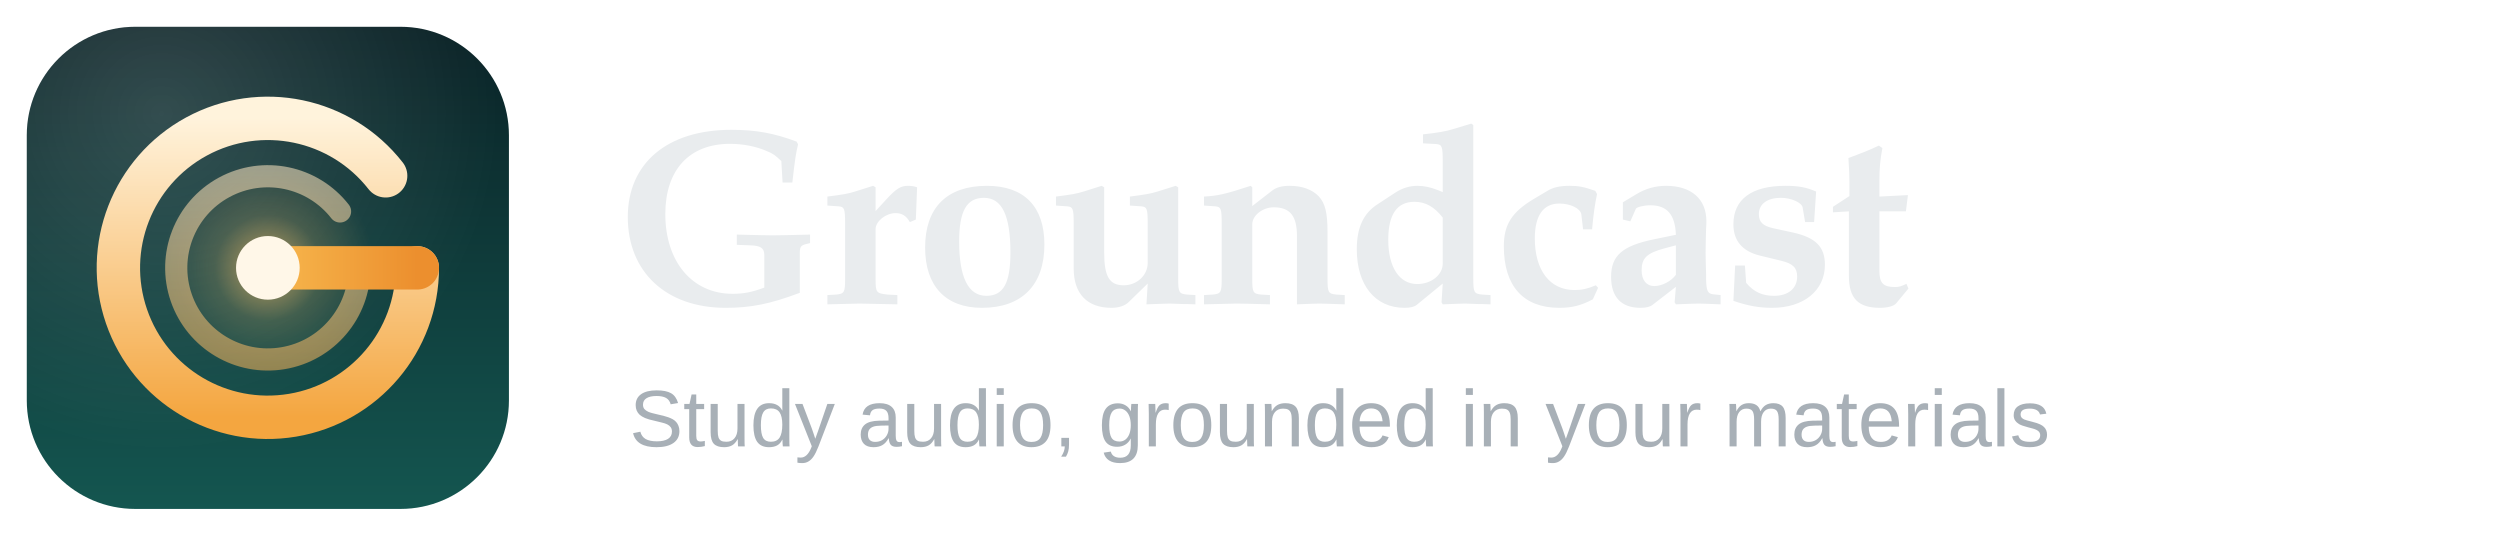
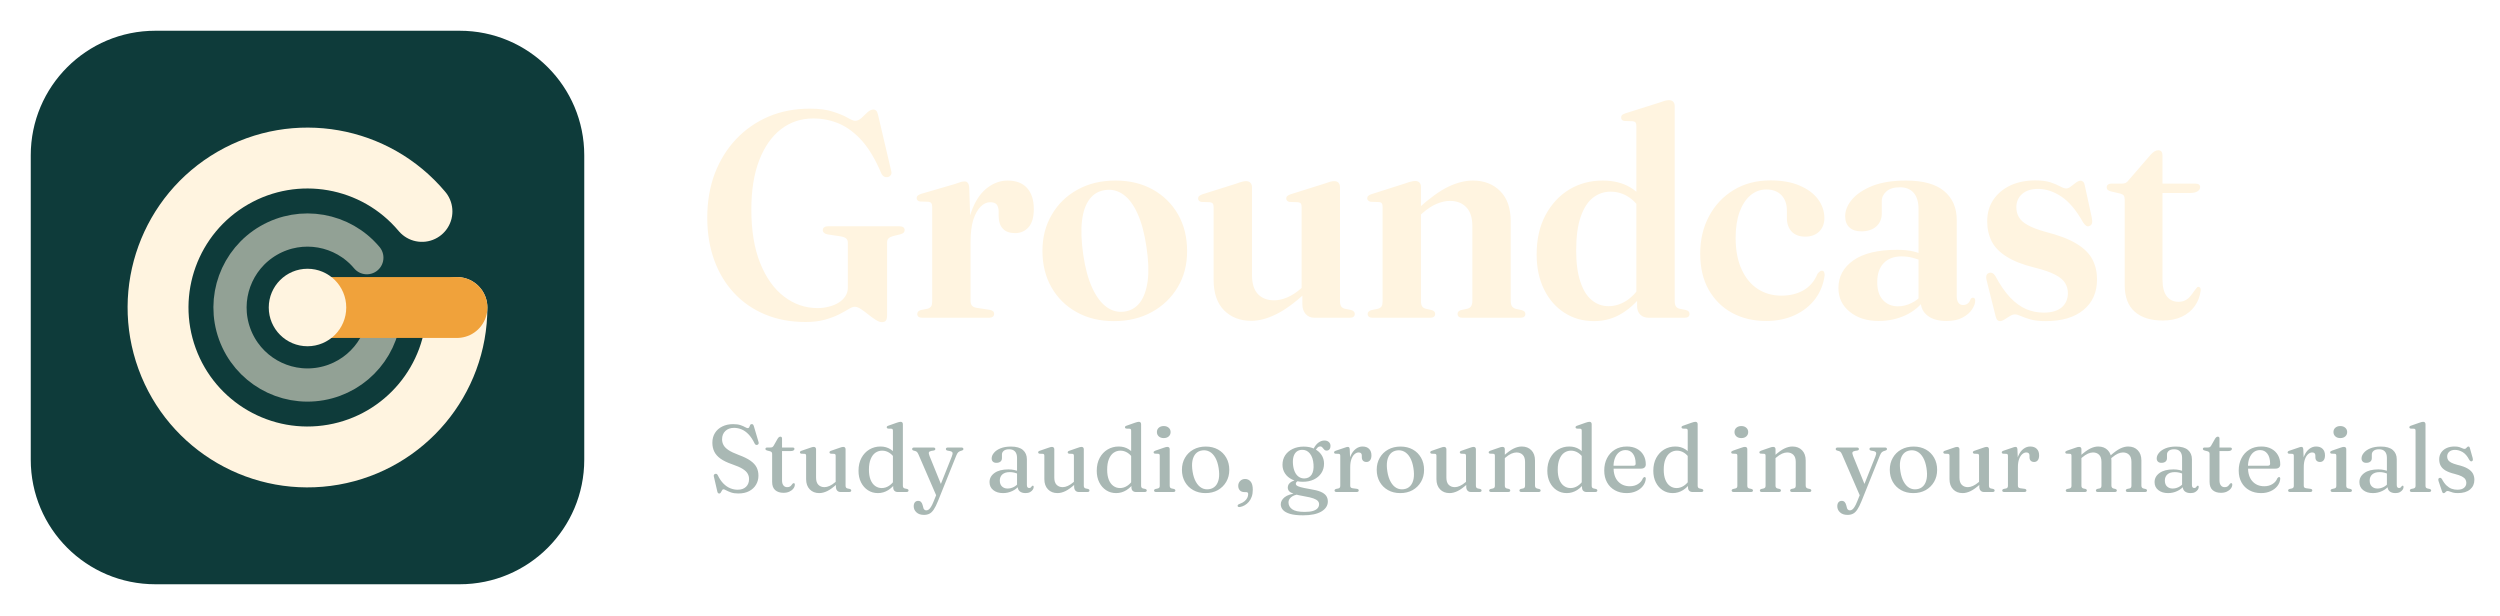
- <svg xmlns="http://www.w3.org/2000/svg" width="560" height="120" viewBox="0 0 560 120" role="img" aria-label="Groundcast">
-   <svg x="6" y="6" width="108" height="108" viewBox="0 0 100 100">
-     <defs>
-       <clipPath id="gb-shape">
-         <rect width="100" height="100" rx="22.5" />
-       </clipPath>
-       <linearGradient id="gb-bg" x1="0" y1="0" x2="0" y2="100" gradientUnits="userSpaceOnUse">
-         <stop offset="0" stop-color="#0a2226" />
-         <stop offset="1" stop-color="#145650" />
-       </linearGradient>
-       <radialGradient id="gb-hi" cx="28" cy="18" r="70" gradientUnits="userSpaceOnUse">
-         <stop offset="0" stop-color="#ffffff" stop-opacity="0.16" />
-         <stop offset="1" stop-color="#ffffff" stop-opacity="0" />
-       </radialGradient>
-       <radialGradient id="gb-glow" cx="50" cy="50" r="22" gradientUnits="userSpaceOnUse">
-         <stop offset="0" stop-color="#ffc46b" stop-opacity="0.7" />
-         <stop offset=".5" stop-color="#ffc46b" stop-opacity="0.175" />
-         <stop offset="1" stop-color="#ffc46b" stop-opacity="0" />
-       </radialGradient>
-       <linearGradient id="gb-ring" x1="0" y1="19" x2="0" y2="81" gradientUnits="userSpaceOnUse">
-         <stop offset="0" stop-color="#fff3dc" />
-         <stop offset="1" stop-color="#f4a640" />
-       </linearGradient>
-       <linearGradient id="gb-bar" x1="50" y1="0" x2="81" y2="0" gradientUnits="userSpaceOnUse">
-         <stop offset="0" stop-color="#f7b84e" />
-         <stop offset="1" stop-color="#ec8f2e" />
-       </linearGradient>
-     </defs>
-     <g clip-path="url(#gb-shape)">
-       <rect width="100" height="100" fill="url(#gb-bg)" />
-       <rect width="100" height="100" fill="url(#gb-hi)" />
-       <circle cx="50" cy="50" r="22" fill="url(#gb-glow)" />
-       <g fill="none" stroke="url(#gb-ring)" stroke-linecap="round">
-         <path d="M74.43 30.91A31 31 0 1 0 81 50" stroke-width="9" stroke-opacity="1" />
-         <path d="M64.97 38.3A19 19 0 1 0 69 50" stroke-width="4.6" stroke-opacity="0.55" />
-       </g>
-       <path d="M50 50H81" stroke="url(#gb-bar)" stroke-width="9" stroke-linecap="round" />
-       <circle cx="50" cy="50" r="6.6" fill="#fff7e8" />
-     </g>
-   </svg>
-   <text x="138" y="68" fill="#e9ecee" font-size="56" font-weight="600" letter-spacing="-1" font-family="Iowan Old Style, Palatino Linotype, Palatino, Book Antiqua, Georgia, serif">Groundcast</text>
-   <text x="141" y="100" fill="#a8b0b7" font-size="18" font-family="Segoe UI, -apple-system, Helvetica Neue, Arial, sans-serif">Study audio, grounded in your materials</text>
+ <svg xmlns="http://www.w3.org/2000/svg" width="487.8" height="120" viewBox="0 0 487.8 120" role="img" aria-label="Groundcast">
+   <g transform="translate(6 6) scale(1.08)">
+     <rect width="100" height="100" rx="22.5" fill="#0e3b3a" />
+     <path d="M70.68 32.64A27 27 0 1 0 77 50" fill="none" stroke="#fff4e0" stroke-width="11" stroke-linecap="round" />
+     <path d="M60.72 41A14 14 0 1 0 64 50" fill="none" stroke="#fff4e0" stroke-width="6" stroke-linecap="round" stroke-opacity="0.55" />
+     <path d="M50 50H77" stroke="#f0a23b" stroke-width="11" stroke-linecap="round" />
+     <circle cx="50" cy="50" r="7" fill="#fff4e0" />
+   </g>
+   <path transform="translate(136.03 62) scale(0.0285714)" fill="#fff4e0" d="M1297 -16Q1297 9 1288 20Q1280 30 1262 30Q1243 30 1219 14Q1195 -1 1169 -22Q1143 -43 1119 -59Q1095 -75 1076 -75Q1060 -75 1034 -59Q1008 -43 969 -23Q930 -3 873 13Q817 29 740 29Q587 29 463 -23Q339 -75 251 -170Q163 -265 116 -395Q69 -526 69 -684Q69 -847 120 -984Q172 -1120 266 -1220Q360 -1319 488 -1374Q616 -1428 769 -1428Q866 -1428 928 -1407Q991 -1387 1027 -1366Q1063 -1345 1079 -1345Q1101 -1345 1122 -1364Q1143 -1384 1163 -1403Q1184 -1422 1204 -1422Q1215 -1422 1222 -1415Q1230 -1408 1235 -1387L1325 -1003Q1330 -987 1323 -976Q1317 -965 1303 -961Q1289 -958 1277 -964Q1265 -970 1258 -985Q1200 -1123 1128 -1206Q1055 -1288 971 -1325Q887 -1361 793 -1361Q668 -1361 573 -1288Q478 -1215 424 -1076Q370 -937 370 -739Q370 -524 430 -374Q490 -224 593 -145Q696 -66 823 -66Q863 -66 900 -76Q937 -85 966 -103Q995 -121 1012 -147Q1029 -173 1029 -205L1029 -513Q1029 -531 1018 -541Q1007 -551 979 -556L892 -569Q875 -572 867 -580Q858 -587 858 -598Q858 -611 868 -618Q877 -625 896 -625L1379 -625Q1398 -625 1408 -618Q1417 -611 1417 -599Q1417 -588 1410 -581Q1404 -575 1388 -570L1339 -558Q1317 -552 1307 -542Q1297 -533 1297 -513L1297 -16ZM1842 -516Q1842 -655 1882 -749Q1921 -843 1985 -890Q2049 -937 2120 -937Q2206 -937 2252 -887Q2299 -836 2299 -742Q2299 -659 2263 -618Q2227 -578 2171 -578Q2116 -578 2088 -608Q2060 -637 2059 -693L2059 -727Q2058 -758 2045 -774Q2032 -789 2001 -789Q1967 -789 1937 -760Q1906 -730 1886 -670Q1867 -609 1867 -516L1842 -516ZM1858 -890L1867 -616L1867 -116Q1867 -95 1876 -84Q1885 -72 1907 -68L1999 -54Q2014 -51 2021 -44Q2028 -38 2028 -26Q2028 -14 2019 -7Q2010 0 1993 0L1537 0Q1520 0 1511 -7Q1503 -14 1503 -26Q1503 -35 1509 -42Q1515 -49 1529 -53L1575 -62Q1590 -67 1598 -78Q1605 -89 1605 -111L1605 -757Q1605 -774 1599 -782Q1594 -790 1581 -792L1521 -794Q1510 -796 1505 -802Q1499 -808 1499 -817Q1499 -827 1506 -834Q1513 -840 1529 -846L1759 -913Q1789 -924 1803 -928Q1818 -931 1827 -931Q1841 -931 1848 -921Q1856 -912 1858 -890ZM2857 -937Q3001 -937 3111 -876Q3221 -815 3284 -706Q3346 -597 3346 -455Q3346 -316 3282 -209Q3218 -101 3105 -39Q2993 23 2846 23Q2702 23 2592 -38Q2482 -99 2420 -207Q2358 -316 2358 -457Q2358 -596 2422 -704Q2485 -813 2598 -875Q2710 -937 2857 -937ZM2918 -42Q2983 -51 3024 -104Q3064 -157 3077 -253Q3089 -349 3068 -486Q3048 -623 3007 -712Q2967 -801 2911 -841Q2854 -882 2786 -872Q2720 -863 2680 -810Q2639 -756 2628 -661Q2617 -565 2637 -428Q2657 -293 2698 -204Q2739 -115 2795 -74Q2851 -33 2918 -42ZM4133 -92L4133 -178L4128 -183L4128 -755Q4128 -772 4123 -780Q4117 -787 4104 -789L4046 -791Q4034 -793 4029 -799Q4023 -805 4023 -814Q4023 -825 4030 -831Q4036 -837 4052 -843L4284 -916Q4309 -925 4323 -929Q4338 -933 4351 -933Q4370 -933 4380 -922Q4390 -910 4390 -892L4390 -113Q4390 -90 4398 -78Q4405 -67 4421 -62L4466 -53Q4479 -49 4485 -42Q4491 -35 4491 -26Q4491 -14 4483 -7Q4475 0 4457 0L4215 0Q4179 0 4156 -25Q4133 -51 4133 -92ZM3527 -258L3527 -755Q3527 -772 3521 -780Q3515 -787 3502 -789L3444 -791Q3432 -793 3427 -799Q3421 -805 3421 -814Q3421 -825 3428 -831Q3434 -837 3450 -843L3682 -916Q3708 -926 3722 -929Q3737 -933 3748 -933Q3768 -933 3778 -922Q3789 -910 3789 -892L3789 -292Q3789 -204 3830 -161Q3871 -119 3940 -119Q3983 -119 4030 -139Q4077 -159 4125 -201L4163 -234L4193 -203L4155 -170Q4039 -64 3950 -22Q3862 21 3784 21Q3670 21 3598 -51Q3527 -124 3527 -258ZM4943 -894L4943 -113Q4943 -90 4951 -78Q4958 -67 4974 -62L5018 -52Q5040 -44 5040 -27Q5040 0 5006 0L4612 0Q4596 0 4587 -7Q4579 -14 4579 -26Q4579 -35 4585 -41Q4591 -48 4604 -52L4651 -62Q4667 -67 4674 -78Q4681 -90 4681 -112L4681 -757Q4681 -773 4676 -781Q4670 -789 4657 -790L4599 -792Q4587 -795 4582 -801Q4576 -806 4576 -815Q4576 -826 4583 -832Q4589 -839 4605 -844L4837 -918Q4862 -927 4876 -930Q4891 -934 4904 -934Q4923 -934 4933 -923Q4943 -912 4943 -894ZM4917 -682L4887 -713L4925 -747Q5041 -852 5130 -895Q5219 -937 5297 -937Q5412 -937 5484 -865Q5556 -793 5556 -658L5556 -117Q5556 -92 5564 -79Q5573 -66 5590 -61L5631 -52Q5644 -48 5650 -42Q5656 -35 5656 -26Q5656 -14 5648 -7Q5640 0 5622 0L5227 0Q5193 0 5193 -27Q5193 -44 5215 -52L5261 -62Q5279 -67 5286 -80Q5294 -93 5294 -117L5294 -625Q5294 -713 5252 -755Q5211 -798 5141 -798Q5098 -798 5050 -778Q5003 -758 4955 -716L4917 -682ZM6419 -144L6414 -148L6414 -1308Q6414 -1325 6409 -1333Q6403 -1340 6390 -1342L6332 -1344Q6320 -1346 6315 -1352Q6310 -1358 6310 -1367Q6310 -1378 6316 -1384Q6322 -1390 6339 -1396L6570 -1469Q6595 -1478 6609 -1482Q6624 -1486 6637 -1486Q6656 -1486 6666 -1475Q6676 -1463 6676 -1445L6676 -113Q6676 -90 6684 -78Q6691 -67 6707 -62L6752 -53Q6766 -49 6772 -42Q6777 -35 6777 -26Q6777 -14 6769 -7Q6761 0 6743 0L6498 0Q6463 0 6441 -21Q6419 -43 6419 -79L6419 -144ZM5733 -432Q5733 -587 5793 -700Q5854 -814 5956 -876Q6058 -937 6184 -937Q6294 -937 6373 -890Q6452 -842 6502 -753L6456 -717Q6417 -788 6362 -824Q6306 -861 6237 -861Q6171 -861 6118 -820Q6065 -779 6034 -690Q6003 -602 6003 -459Q6003 -329 6032 -245Q6060 -160 6110 -120Q6160 -79 6224 -79Q6286 -79 6344 -115Q6402 -152 6453 -230L6482 -193Q6407 -86 6319 -32Q6232 23 6125 23Q6011 23 5923 -34Q5834 -91 5784 -193Q5733 -296 5733 -432ZM7698 -680Q7698 -625 7663 -589Q7627 -554 7567 -554Q7508 -554 7475 -588Q7442 -623 7442 -682L7442 -732Q7442 -798 7405 -837Q7367 -876 7302 -876Q7240 -876 7193 -836Q7146 -796 7119 -723Q7092 -649 7092 -546Q7092 -418 7133 -330Q7173 -242 7244 -196Q7314 -151 7404 -151Q7492 -151 7556 -188Q7621 -226 7651 -300Q7661 -312 7668 -317Q7675 -322 7682 -321Q7692 -321 7696 -312Q7700 -303 7700 -291Q7688 -199 7635 -128Q7582 -58 7496 -18Q7410 22 7300 22Q7170 22 7068 -33Q6967 -88 6908 -191Q6850 -294 6850 -438Q6850 -580 6910 -693Q6970 -806 7078 -872Q7186 -938 7330 -938Q7446 -938 7528 -903Q7611 -868 7654 -810Q7698 -751 7698 -680ZM8356 -112L8356 -127L8341 -125L8341 -743Q8341 -814 8308 -853Q8275 -891 8214 -891Q8153 -891 8122 -863Q8090 -835 8090 -797L8090 -712Q8090 -657 8052 -623Q8014 -590 7950 -590Q7898 -590 7869 -617Q7840 -644 7840 -694Q7840 -752 7887 -808Q7935 -864 8027 -901Q8120 -937 8255 -937Q8430 -937 8516 -865Q8602 -793 8602 -667L8602 -148Q8602 -116 8614 -102Q8625 -87 8645 -87Q8665 -87 8678 -98Q8690 -108 8696 -126Q8699 -131 8703 -134Q8707 -137 8713 -137Q8720 -137 8724 -132Q8728 -126 8728 -116Q8728 -90 8707 -58Q8686 -25 8643 -2Q8600 22 8533 22Q8448 22 8402 -15Q8356 -51 8356 -112ZM7794 -203Q7794 -320 7896 -392Q7998 -464 8196 -464Q8259 -464 8306 -453Q8352 -441 8388 -423L8373 -384Q8339 -400 8303 -409Q8268 -419 8225 -419Q8147 -419 8103 -373Q8059 -327 8059 -244Q8059 -163 8098 -121Q8138 -78 8200 -78Q8248 -78 8294 -101Q8340 -123 8370 -164L8387 -130Q8337 -57 8252 -17Q8167 22 8070 22Q7947 22 7871 -41Q7794 -103 7794 -203ZM9157 -880Q9088 -880 9048 -845Q9009 -810 9009 -754Q9009 -717 9026 -688Q9042 -658 9085 -634Q9128 -609 9207 -587Q9345 -552 9421 -505Q9498 -458 9529 -397Q9560 -337 9560 -262Q9560 -129 9467 -53Q9375 23 9209 23Q9145 23 9104 11Q9063 -1 9039 -12Q9015 -23 9000 -23Q8984 -23 8966 -12Q8947 0 8929 11Q8911 23 8897 23Q8887 23 8880 16Q8873 10 8868 -8L8808 -248Q8801 -271 8804 -286Q8807 -300 8820 -305Q8834 -311 8845 -305Q8856 -300 8865 -286Q8915 -193 8967 -138Q9020 -83 9076 -59Q9133 -35 9196 -35Q9276 -35 9319 -71Q9361 -108 9361 -168Q9361 -206 9342 -237Q9324 -268 9274 -294Q9225 -320 9132 -343Q9014 -372 8943 -417Q8872 -461 8841 -521Q8810 -582 8810 -659Q8810 -743 8852 -806Q8895 -869 8969 -904Q9043 -938 9139 -938Q9201 -938 9242 -925Q9283 -911 9308 -897Q9334 -883 9349 -883Q9364 -883 9381 -896Q9399 -910 9416 -923Q9434 -936 9448 -936Q9458 -936 9466 -928Q9474 -920 9477 -901L9524 -685Q9529 -660 9526 -647Q9523 -633 9509 -627Q9496 -621 9486 -628Q9476 -635 9465 -651Q9395 -776 9316 -828Q9237 -880 9157 -880ZM9719 -848L9654 -863Q9639 -868 9632 -874Q9626 -881 9626 -890Q9626 -902 9634 -909Q9643 -916 9656 -916L9729 -916Q9745 -916 9756 -921Q9767 -927 9778 -942L9925 -1112Q9939 -1128 9952 -1136Q9965 -1144 9978 -1144Q9992 -1144 10000 -1135Q10007 -1126 10007 -1109L10007 -261Q10007 -185 10036 -147Q10065 -109 10116 -109Q10145 -109 10164 -120Q10183 -130 10196 -146Q10210 -162 10221 -179Q10233 -196 10246 -210Q10255 -213 10262 -207Q10269 -202 10268 -186Q10260 -125 10227 -79Q10194 -33 10139 -7Q10083 19 10009 19Q9886 19 9818 -41Q9749 -101 9749 -223L9749 -806Q9749 -824 9743 -834Q9736 -843 9719 -848ZM9913 -852L9917 -916L10232 -916Q10248 -916 10256 -910Q10264 -904 10264 -892Q10264 -875 10247 -864Q10230 -852 10193 -852L9913 -852Z" />
+   <path transform="translate(138.04 96) scale(0.00928571)" fill="#a9b8b4" d="M647 31Q558 31 495 9Q432 -14 393 -35Q354 -57 338 -57Q322 -57 312 -44Q302 -31 294 -13Q285 5 275 18Q265 32 248 32Q232 32 222 22Q212 12 207 -10L133 -332Q129 -349 137 -362Q144 -375 161 -380Q179 -387 193 -379Q207 -372 217 -352Q271 -241 338 -175Q405 -108 481 -78Q556 -48 635 -48Q747 -48 810 -109Q873 -169 874 -269Q875 -331 846 -383Q818 -436 741 -485Q663 -534 515 -584Q365 -636 275 -700Q185 -764 144 -847Q103 -930 103 -1036Q103 -1153 158 -1241Q213 -1329 312 -1377Q411 -1426 540 -1426Q635 -1426 695 -1405Q754 -1385 791 -1363Q827 -1342 849 -1342Q870 -1342 878 -1363Q887 -1384 897 -1406Q906 -1427 931 -1427Q947 -1427 958 -1417Q968 -1406 976 -1379L1074 -1048Q1080 -1028 1073 -1012Q1066 -996 1048 -991Q1030 -985 1016 -992Q1002 -999 992 -1018Q932 -1141 862 -1213Q793 -1285 716 -1316Q640 -1348 559 -1348Q445 -1348 376 -1282Q307 -1216 307 -1107Q307 -1044 336 -989Q365 -933 440 -882Q516 -831 656 -779Q812 -722 903 -658Q994 -594 1033 -517Q1072 -439 1071 -341Q1071 -239 1021 -154Q972 -70 877 -19Q783 31 647 31ZM1315 -856L1260 -870Q1236 -876 1227 -885Q1218 -894 1218 -905Q1218 -920 1228 -928Q1239 -935 1256 -935L1322 -935Q1347 -935 1363 -943Q1378 -952 1391 -973L1475 -1121Q1489 -1143 1503 -1153Q1517 -1163 1532 -1163Q1549 -1163 1558 -1153Q1567 -1143 1567 -1124L1567 -244Q1567 -175 1596 -139Q1624 -102 1675 -102Q1711 -102 1731 -114Q1751 -126 1763 -142Q1775 -158 1786 -171Q1796 -184 1811 -186Q1823 -186 1830 -179Q1836 -171 1836 -154Q1835 -110 1804 -71Q1774 -32 1720 -7Q1667 17 1598 17Q1488 17 1423 -40Q1359 -96 1359 -212L1359 -801Q1359 -824 1349 -836Q1339 -849 1315 -856ZM1475 -860L1475 -935L1788 -935Q1808 -935 1818 -928Q1828 -921 1828 -906Q1828 -886 1808 -873Q1788 -860 1745 -860L1475 -860ZM2699 -111L2699 -180L2694 -185L2694 -760Q2694 -781 2686 -791Q2679 -801 2662 -802L2594 -805Q2578 -808 2571 -815Q2564 -821 2564 -832Q2564 -845 2572 -853Q2580 -861 2601 -868L2771 -927Q2801 -938 2820 -943Q2839 -948 2854 -948Q2878 -948 2890 -934Q2902 -921 2902 -898L2902 -133Q2902 -107 2912 -93Q2922 -80 2941 -75L2988 -65Q3005 -60 3013 -52Q3021 -44 3021 -31Q3021 -17 3011 -9Q3000 0 2978 0L2798 0Q2753 0 2726 -29Q2699 -59 2699 -111ZM2073 -270L2073 -760Q2073 -781 2066 -791Q2058 -801 2042 -802L1973 -805Q1957 -808 1950 -815Q1943 -821 1943 -832Q1943 -845 1951 -853Q1959 -861 1980 -868L2151 -927Q2182 -939 2200 -943Q2219 -948 2232 -948Q2257 -948 2269 -934Q2282 -921 2282 -898L2282 -302Q2282 -201 2330 -152Q2379 -102 2459 -102Q2509 -102 2566 -128Q2622 -153 2687 -208L2730 -245L2767 -207L2724 -170Q2606 -63 2518 -20Q2429 23 2349 23Q2225 23 2149 -56Q2073 -135 2073 -270ZM3903 -161L3897 -168L3897 -1287Q3897 -1309 3890 -1318Q3883 -1328 3866 -1330L3798 -1332Q3781 -1335 3774 -1342Q3767 -1349 3767 -1360Q3767 -1372 3775 -1380Q3783 -1388 3805 -1395L3975 -1455Q4005 -1465 4024 -1470Q4043 -1475 4058 -1475Q4082 -1475 4094 -1462Q4106 -1448 4106 -1425L4106 -133Q4106 -107 4116 -93Q4126 -80 4145 -75L4191 -65Q4209 -60 4217 -52Q4225 -44 4225 -31Q4225 -17 4214 -9Q4204 0 4182 0L3998 0Q3955 0 3929 -25Q3903 -50 3903 -97L3903 -161ZM3174 -445Q3174 -602 3236 -717Q3298 -831 3403 -894Q3508 -956 3636 -956Q3754 -956 3846 -898Q3937 -841 3994 -735L3946 -687Q3896 -776 3825 -822Q3753 -869 3671 -869Q3593 -869 3529 -825Q3466 -781 3430 -692Q3393 -604 3393 -469Q3393 -342 3428 -256Q3463 -170 3524 -127Q3585 -83 3662 -83Q3742 -83 3813 -129Q3885 -175 3944 -267L3975 -218Q3899 -103 3799 -40Q3698 23 3581 23Q3464 23 3372 -37Q3280 -97 3227 -202Q3174 -308 3174 -445ZM4924 -122L4817 95L4434 -789Q4416 -831 4397 -846Q4378 -861 4333 -870Q4315 -875 4308 -883Q4301 -891 4301 -904Q4301 -918 4312 -927Q4323 -935 4343 -935L4746 -935Q4765 -935 4777 -927Q4788 -919 4788 -904Q4788 -891 4780 -883Q4772 -875 4752 -871L4707 -864Q4661 -855 4653 -833Q4645 -811 4667 -755L4924 -122ZM4752 199L4835 -6L4861 -60L5134 -745Q5157 -802 5149 -827Q5140 -852 5092 -861L5047 -869Q5027 -873 5019 -882Q5010 -891 5010 -904Q5010 -919 5021 -927Q5033 -935 5052 -935L5336 -935Q5355 -935 5367 -927Q5378 -918 5378 -903Q5378 -892 5370 -884Q5363 -876 5343 -870Q5295 -858 5272 -838Q5249 -817 5228 -765L4844 190Q4798 305 4755 368Q4713 432 4664 456Q4616 481 4549 481Q4449 481 4392 428Q4334 375 4334 300Q4334 246 4359 216Q4385 186 4427 186Q4467 186 4490 212Q4512 237 4523 281L4532 315Q4537 351 4555 368Q4573 386 4597 386Q4623 386 4647 370Q4670 355 4696 314Q4722 274 4752 199ZM6518 -121L6518 -140L6505 -146L6505 -719Q6505 -805 6462 -852Q6419 -898 6340 -898Q6264 -898 6226 -866Q6188 -834 6188 -790L6188 -713Q6188 -665 6157 -639Q6126 -613 6071 -613Q6023 -613 5998 -638Q5972 -663 5972 -705Q5972 -766 6020 -823Q6067 -881 6158 -918Q6249 -955 6378 -955Q6547 -955 6630 -882Q6712 -810 6712 -687L6712 -147Q6712 -114 6725 -99Q6737 -84 6759 -84Q6783 -84 6794 -95Q6806 -106 6813 -118Q6818 -124 6823 -129Q6828 -133 6836 -133Q6845 -133 6850 -126Q6855 -119 6855 -106Q6855 -78 6836 -49Q6816 -19 6779 2Q6741 23 6685 23Q6606 23 6562 -14Q6518 -51 6518 -121ZM5927 -207Q5927 -325 6032 -400Q6136 -475 6324 -475Q6392 -475 6448 -462Q6504 -450 6547 -430L6532 -378Q6491 -396 6447 -407Q6404 -418 6352 -418Q6253 -418 6198 -371Q6143 -323 6143 -241Q6143 -160 6188 -117Q6234 -73 6305 -73Q6371 -73 6432 -103Q6493 -133 6537 -189L6557 -144Q6499 -64 6406 -21Q6314 23 6211 23Q6085 23 6006 -40Q5927 -102 5927 -207ZM7705 -111L7705 -180L7700 -185L7700 -760Q7700 -781 7692 -791Q7685 -801 7668 -802L7600 -805Q7584 -808 7577 -815Q7570 -821 7570 -832Q7570 -845 7578 -853Q7586 -861 7607 -868L7777 -927Q7807 -938 7826 -943Q7845 -948 7860 -948Q7884 -948 7896 -934Q7908 -921 7908 -898L7908 -133Q7908 -107 7918 -93Q7928 -80 7947 -75L7994 -65Q8011 -60 8019 -52Q8027 -44 8027 -31Q8027 -17 8017 -9Q8006 0 7984 0L7804 0Q7759 0 7732 -29Q7705 -59 7705 -111ZM7079 -270L7079 -760Q7079 -781 7072 -791Q7064 -801 7048 -802L6979 -805Q6963 -808 6956 -815Q6949 -821 6949 -832Q6949 -845 6957 -853Q6965 -861 6986 -868L7157 -927Q7188 -939 7206 -943Q7225 -948 7238 -948Q7263 -948 7275 -934Q7288 -921 7288 -898L7288 -302Q7288 -201 7336 -152Q7385 -102 7465 -102Q7515 -102 7572 -128Q7628 -153 7693 -208L7736 -245L7773 -207L7730 -170Q7612 -63 7524 -20Q7435 23 7355 23Q7231 23 7155 -56Q7079 -135 7079 -270ZM8909 -161L8903 -168L8903 -1287Q8903 -1309 8896 -1318Q8889 -1328 8872 -1330L8804 -1332Q8787 -1335 8780 -1342Q8773 -1349 8773 -1360Q8773 -1372 8781 -1380Q8789 -1388 8811 -1395L8981 -1455Q9011 -1465 9030 -1470Q9049 -1475 9064 -1475Q9088 -1475 9100 -1462Q9112 -1448 9112 -1425L9112 -133Q9112 -107 9122 -93Q9132 -80 9151 -75L9197 -65Q9215 -60 9223 -52Q9231 -44 9231 -31Q9231 -17 9220 -9Q9210 0 9188 0L9004 0Q8961 0 8935 -25Q8909 -50 8909 -97L8909 -161ZM8180 -445Q8180 -602 8242 -717Q8304 -831 8409 -894Q8514 -956 8642 -956Q8760 -956 8852 -898Q8943 -841 9000 -735L8952 -687Q8902 -776 8831 -822Q8759 -869 8677 -869Q8599 -869 8535 -825Q8472 -781 8436 -692Q8399 -604 8399 -469Q8399 -342 8434 -256Q8469 -170 8530 -127Q8591 -83 8668 -83Q8748 -83 8819 -129Q8891 -175 8950 -267L8981 -218Q8905 -103 8805 -40Q8704 23 8587 23Q8470 23 8378 -37Q8286 -97 8233 -202Q8180 -308 8180 -445ZM9713 -899L9713 -133Q9713 -107 9723 -93Q9733 -80 9752 -75L9798 -65Q9816 -60 9824 -52Q9832 -44 9832 -31Q9832 -17 9822 -9Q9811 0 9789 0L9427 0Q9405 0 9395 -9Q9384 -17 9384 -31Q9384 -43 9392 -51Q9400 -60 9417 -64L9465 -75Q9485 -81 9495 -93Q9504 -106 9504 -132L9504 -760Q9504 -782 9497 -792Q9490 -801 9473 -803L9405 -806Q9389 -808 9382 -815Q9375 -822 9375 -833Q9375 -845 9383 -853Q9391 -861 9412 -869L9582 -928Q9613 -939 9632 -944Q9650 -948 9663 -948Q9689 -948 9701 -935Q9713 -922 9713 -899ZM9588 -1133Q9524 -1133 9484 -1168Q9444 -1204 9444 -1260Q9444 -1316 9484 -1351Q9524 -1386 9588 -1386Q9652 -1386 9692 -1350Q9732 -1315 9732 -1260Q9732 -1204 9692 -1168Q9652 -1133 9588 -1133ZM10471 -955Q10616 -955 10728 -893Q10839 -831 10902 -720Q10965 -609 10965 -465Q10965 -324 10901 -214Q10837 -104 10725 -40Q10612 23 10464 23Q10318 23 10207 -40Q10096 -102 10033 -213Q9970 -324 9970 -467Q9970 -609 10034 -719Q10097 -829 10210 -892Q10323 -955 10471 -955ZM10540 -59Q10622 -70 10675 -127Q10727 -183 10745 -279Q10762 -374 10741 -505Q10720 -636 10671 -722Q10621 -809 10551 -847Q10480 -886 10395 -874Q10312 -862 10260 -806Q10208 -749 10190 -654Q10173 -558 10194 -428Q10215 -297 10265 -211Q10314 -124 10385 -85Q10455 -47 10540 -59ZM11286 2Q11219 2 11186 -36Q11153 -73 11153 -129Q11153 -192 11195 -233Q11236 -274 11298 -274Q11366 -274 11413 -220Q11459 -166 11459 -47Q11459 36 11436 99Q11414 162 11375 207Q11337 251 11290 278Q11243 305 11195 314Q11170 319 11156 313Q11143 307 11140 295Q11138 280 11148 269Q11158 258 11188 247Q11247 226 11285 194Q11324 162 11343 123Q11362 85 11362 43Q11362 23 11352 13Q11343 2 11317 2L11286 2ZM12663 -61Q12523 -85 12460 -103Q12396 -122 12379 -139Q12363 -156 12363 -173Q12363 -193 12378 -210Q12394 -227 12430 -244L12405 -258Q12324 -245 12278 -220Q12232 -194 12213 -162Q12194 -130 12194 -94Q12194 -51 12221 -19Q12249 13 12325 40Q12401 66 12548 91Q12668 111 12734 135Q12800 159 12826 189Q12852 218 12852 256Q12852 306 12819 343Q12787 379 12720 399Q12653 418 12548 418Q12363 418 12286 362Q12209 306 12209 216Q12209 156 12265 109Q12321 61 12431 47L12411 19Q12207 44 12127 110Q12047 176 12047 258Q12047 324 12093 377Q12140 429 12243 460Q12346 490 12516 490Q12767 490 12902 409Q13036 327 13036 199Q13036 131 13001 80Q12966 30 12885 -5Q12804 -39 12663 -61ZM12707 -854L12758 -844Q12796 -912 12821 -935Q12845 -958 12874 -958Q12899 -958 12913 -945Q12928 -931 12940 -914Q12952 -897 12968 -883Q12984 -870 13011 -870Q13048 -870 13070 -897Q13092 -923 13092 -967Q13092 -1020 13056 -1051Q13021 -1082 12964 -1082Q12899 -1082 12840 -1039Q12782 -997 12738 -913L12707 -854ZM12956 -597Q12956 -698 12903 -779Q12850 -860 12754 -907Q12658 -954 12529 -954Q12398 -954 12297 -905Q12196 -857 12139 -771Q12083 -685 12083 -571Q12083 -471 12136 -390Q12189 -309 12286 -262Q12382 -215 12510 -215Q12641 -215 12742 -263Q12842 -311 12899 -397Q12956 -483 12956 -597ZM12491 -886Q12594 -890 12659 -808Q12725 -726 12735 -582Q12745 -444 12696 -366Q12646 -289 12547 -285Q12479 -283 12426 -319Q12373 -355 12342 -424Q12310 -494 12303 -589Q12296 -682 12316 -747Q12336 -812 12380 -848Q12425 -884 12491 -886ZM13472 -519Q13472 -661 13514 -758Q13556 -856 13623 -906Q13689 -956 13764 -956Q13854 -956 13903 -906Q13952 -857 13952 -770Q13952 -701 13923 -666Q13894 -631 13848 -631Q13801 -631 13776 -657Q13750 -683 13750 -730L13750 -764Q13750 -798 13734 -814Q13718 -831 13682 -831Q13639 -831 13598 -796Q13558 -762 13532 -693Q13506 -624 13506 -519L13472 -519ZM13496 -898L13506 -658L13506 -133Q13506 -109 13517 -96Q13529 -83 13556 -79L13646 -67Q13666 -64 13676 -55Q13685 -47 13685 -32Q13685 -17 13674 -9Q13663 0 13641 0L13219 0Q13198 0 13187 -9Q13177 -17 13177 -31Q13177 -43 13185 -52Q13193 -60 13210 -65L13258 -75Q13277 -80 13287 -93Q13297 -106 13297 -132L13297 -759Q13297 -781 13290 -790Q13283 -800 13266 -802L13197 -805Q13181 -807 13174 -814Q13167 -821 13167 -832Q13167 -844 13175 -852Q13184 -861 13204 -868L13372 -925Q13410 -939 13428 -944Q13446 -948 13457 -948Q13475 -948 13484 -937Q13493 -925 13496 -898ZM14564 -955Q14709 -955 14821 -893Q14932 -831 14995 -720Q15058 -609 15058 -465Q15058 -324 14994 -214Q14930 -104 14818 -40Q14705 23 14557 23Q14411 23 14300 -40Q14189 -102 14126 -213Q14063 -324 14063 -467Q14063 -609 14127 -719Q14190 -829 14303 -892Q14416 -955 14564 -955ZM14633 -59Q14715 -70 14768 -127Q14820 -183 14838 -279Q14855 -374 14834 -505Q14813 -636 14764 -722Q14714 -809 14644 -847Q14573 -886 14488 -874Q14405 -862 14353 -806Q14301 -749 14283 -654Q14266 -558 14287 -428Q14308 -297 14358 -211Q14407 -124 14478 -85Q14548 -47 14633 -59ZM15944 -111L15944 -180L15939 -185L15939 -760Q15939 -781 15931 -791Q15924 -801 15907 -802L15839 -805Q15823 -808 15816 -815Q15809 -821 15809 -832Q15809 -845 15817 -853Q15825 -861 15846 -868L16016 -927Q16046 -938 16065 -943Q16084 -948 16099 -948Q16123 -948 16135 -934Q16147 -921 16147 -898L16147 -133Q16147 -107 16157 -93Q16167 -80 16186 -75L16233 -65Q16250 -60 16258 -52Q16266 -44 16266 -31Q16266 -17 16256 -9Q16245 0 16223 0L16043 0Q15998 0 15971 -29Q15944 -59 15944 -111ZM15318 -270L15318 -760Q15318 -781 15311 -791Q15303 -801 15287 -802L15218 -805Q15202 -808 15195 -815Q15188 -821 15188 -832Q15188 -845 15196 -853Q15204 -861 15225 -868L15396 -927Q15427 -939 15445 -943Q15464 -948 15477 -948Q15502 -948 15514 -934Q15527 -921 15527 -898L15527 -302Q15527 -201 15575 -152Q15624 -102 15704 -102Q15754 -102 15811 -128Q15867 -153 15932 -208L15975 -245L16012 -207L15969 -170Q15851 -63 15763 -20Q15674 23 15594 23Q15470 23 15394 -56Q15318 -135 15318 -270ZM16755 -899L16755 -133Q16755 -107 16765 -94Q16775 -80 16794 -75L16839 -65Q16869 -55 16869 -33Q16869 0 16825 0L16468 0Q16446 0 16436 -9Q16426 -17 16426 -31Q16426 -43 16434 -51Q16442 -60 16458 -64L16507 -75Q16526 -81 16536 -93Q16546 -106 16546 -132L16546 -760Q16546 -782 16539 -792Q16532 -801 16515 -803L16446 -806Q16430 -808 16423 -815Q16416 -822 16416 -833Q16416 -845 16424 -853Q16432 -861 16453 -869L16624 -928Q16654 -939 16672 -944Q16691 -948 16706 -948Q16730 -948 16743 -935Q16755 -922 16755 -899ZM16727 -688L16690 -726L16733 -763Q16851 -870 16940 -913Q17029 -956 17111 -956Q17236 -956 17313 -877Q17389 -799 17389 -663L17389 -137Q17389 -109 17400 -94Q17412 -80 17432 -74L17475 -64Q17492 -60 17499 -52Q17507 -43 17507 -31Q17507 -17 17497 -9Q17487 0 17465 0L17106 0Q17062 0 17062 -33Q17062 -55 17092 -65L17140 -75Q17161 -80 17171 -95Q17180 -109 17180 -137L17180 -632Q17180 -732 17131 -781Q17081 -831 17000 -831Q16950 -831 16892 -806Q16834 -780 16770 -725L16727 -688ZM18377 -161L18371 -168L18371 -1287Q18371 -1309 18364 -1318Q18357 -1328 18340 -1330L18272 -1332Q18255 -1335 18248 -1342Q18241 -1349 18241 -1360Q18241 -1372 18249 -1380Q18257 -1388 18279 -1395L18449 -1455Q18479 -1465 18498 -1470Q18517 -1475 18532 -1475Q18556 -1475 18568 -1462Q18580 -1448 18580 -1425L18580 -133Q18580 -107 18590 -93Q18600 -80 18619 -75L18665 -65Q18683 -60 18691 -52Q18699 -44 18699 -31Q18699 -17 18688 -9Q18678 0 18656 0L18472 0Q18429 0 18403 -25Q18377 -50 18377 -97L18377 -161ZM17648 -445Q17648 -602 17710 -717Q17772 -831 17877 -894Q17982 -956 18110 -956Q18228 -956 18320 -898Q18411 -841 18468 -735L18420 -687Q18370 -776 18299 -822Q18227 -869 18145 -869Q18067 -869 18003 -825Q17940 -781 17904 -692Q17867 -604 17867 -469Q17867 -342 17902 -256Q17937 -170 17998 -127Q18059 -83 18136 -83Q18216 -83 18287 -129Q18359 -175 18418 -267L18449 -218Q18373 -103 18273 -40Q18172 23 18055 23Q17938 23 17846 -37Q17754 -97 17701 -202Q17648 -308 17648 -445ZM19717 -581Q19717 -538 19691 -515Q19666 -491 19616 -491L18978 -491L18978 -552L19456 -552Q19504 -552 19504 -594Q19504 -730 19446 -806Q19389 -881 19293 -881Q19217 -881 19159 -838Q19102 -794 19070 -715Q19038 -635 19038 -527Q19038 -327 19133 -224Q19227 -121 19381 -121Q19480 -121 19553 -167Q19626 -212 19655 -287Q19667 -303 19675 -309Q19683 -315 19692 -315Q19706 -315 19711 -304Q19717 -293 19717 -277Q19710 -195 19657 -126Q19604 -58 19516 -18Q19427 23 19314 23Q19175 23 19069 -36Q18963 -94 18904 -200Q18844 -307 18844 -450Q18844 -596 18902 -710Q18960 -824 19067 -890Q19173 -956 19320 -956Q19442 -956 19531 -908Q19620 -860 19668 -776Q19717 -692 19717 -581ZM20604 -161L20598 -168L20598 -1287Q20598 -1309 20591 -1318Q20584 -1328 20567 -1330L20499 -1332Q20482 -1335 20475 -1342Q20468 -1349 20468 -1360Q20468 -1372 20476 -1380Q20484 -1388 20506 -1395L20676 -1455Q20706 -1465 20725 -1470Q20744 -1475 20759 -1475Q20783 -1475 20795 -1462Q20807 -1448 20807 -1425L20807 -133Q20807 -107 20817 -93Q20827 -80 20846 -75L20892 -65Q20910 -60 20918 -52Q20926 -44 20926 -31Q20926 -17 20915 -9Q20905 0 20883 0L20699 0Q20656 0 20630 -25Q20604 -50 20604 -97L20604 -161ZM19875 -445Q19875 -602 19937 -717Q19999 -831 20104 -894Q20209 -956 20337 -956Q20455 -956 20547 -898Q20638 -841 20695 -735L20647 -687Q20597 -776 20526 -822Q20454 -869 20372 -869Q20294 -869 20230 -825Q20167 -781 20131 -692Q20094 -604 20094 -469Q20094 -342 20129 -256Q20164 -170 20225 -127Q20286 -83 20363 -83Q20443 -83 20514 -129Q20586 -175 20645 -267L20676 -218Q20600 -103 20500 -40Q20399 23 20282 23Q20165 23 20073 -37Q19981 -97 19928 -202Q19875 -308 19875 -445ZM21850 -899L21850 -133Q21850 -107 21860 -93Q21870 -80 21889 -75L21935 -65Q21953 -60 21961 -52Q21969 -44 21969 -31Q21969 -17 21959 -9Q21948 0 21926 0L21564 0Q21542 0 21532 -9Q21521 -17 21521 -31Q21521 -43 21529 -51Q21537 -60 21554 -64L21602 -75Q21622 -81 21632 -93Q21641 -106 21641 -132L21641 -760Q21641 -782 21634 -792Q21627 -801 21610 -803L21542 -806Q21526 -808 21519 -815Q21512 -822 21512 -833Q21512 -845 21520 -853Q21528 -861 21549 -869L21719 -928Q21750 -939 21769 -944Q21787 -948 21800 -948Q21826 -948 21838 -935Q21850 -922 21850 -899ZM21725 -1133Q21661 -1133 21621 -1168Q21581 -1204 21581 -1260Q21581 -1316 21621 -1351Q21661 -1386 21725 -1386Q21789 -1386 21829 -1350Q21869 -1315 21869 -1260Q21869 -1204 21829 -1168Q21789 -1133 21725 -1133ZM22443 -899L22443 -133Q22443 -107 22453 -94Q22463 -80 22482 -75L22527 -65Q22557 -55 22557 -33Q22557 0 22513 0L22156 0Q22134 0 22124 -9Q22114 -17 22114 -31Q22114 -43 22122 -51Q22130 -60 22146 -64L22195 -75Q22214 -81 22224 -93Q22234 -106 22234 -132L22234 -760Q22234 -782 22227 -792Q22220 -801 22203 -803L22134 -806Q22118 -808 22111 -815Q22104 -822 22104 -833Q22104 -845 22112 -853Q22120 -861 22141 -869L22312 -928Q22342 -939 22360 -944Q22379 -948 22394 -948Q22418 -948 22431 -935Q22443 -922 22443 -899ZM22415 -688L22378 -726L22421 -763Q22539 -870 22628 -913Q22717 -956 22799 -956Q22924 -956 23001 -877Q23077 -799 23077 -663L23077 -137Q23077 -109 23088 -94Q23100 -80 23120 -74L23163 -64Q23180 -60 23187 -52Q23195 -43 23195 -31Q23195 -17 23185 -9Q23175 0 23153 0L22794 0Q22750 0 22750 -33Q22750 -55 22780 -65L22828 -75Q22849 -80 22859 -95Q22868 -109 22868 -137L22868 -632Q22868 -732 22819 -781Q22769 -831 22688 -831Q22638 -831 22580 -806Q22522 -780 22458 -725L22415 -688ZM24331 -122L24224 95L23841 -789Q23823 -831 23804 -846Q23785 -861 23740 -870Q23722 -875 23715 -883Q23708 -891 23708 -904Q23708 -918 23719 -927Q23730 -935 23750 -935L24153 -935Q24172 -935 24184 -927Q24195 -919 24195 -904Q24195 -891 24187 -883Q24179 -875 24159 -871L24114 -864Q24068 -855 24060 -833Q24052 -811 24074 -755L24331 -122ZM24159 199L24242 -6L24268 -60L24541 -745Q24564 -802 24556 -827Q24547 -852 24499 -861L24454 -869Q24434 -873 24426 -882Q24417 -891 24417 -904Q24417 -919 24428 -927Q24440 -935 24459 -935L24743 -935Q24762 -935 24774 -927Q24785 -918 24785 -903Q24785 -892 24777 -884Q24770 -876 24750 -870Q24702 -858 24679 -838Q24656 -817 24635 -765L24251 190Q24205 305 24162 368Q24120 432 24071 456Q24023 481 23956 481Q23856 481 23799 428Q23741 375 23741 300Q23741 246 23766 216Q23792 186 23834 186Q23874 186 23897 212Q23919 237 23930 281L23939 315Q23944 351 23962 368Q23980 386 24004 386Q24030 386 24054 370Q24077 355 24103 314Q24129 274 24159 199ZM25345 -955Q25490 -955 25602 -893Q25713 -831 25776 -720Q25839 -609 25839 -465Q25839 -324 25775 -214Q25711 -104 25599 -40Q25486 23 25338 23Q25192 23 25081 -40Q24970 -102 24907 -213Q24844 -324 24844 -467Q24844 -609 24908 -719Q24971 -829 25084 -892Q25197 -955 25345 -955ZM25414 -59Q25496 -70 25549 -127Q25601 -183 25619 -279Q25636 -374 25615 -505Q25594 -636 25545 -722Q25495 -809 25425 -847Q25354 -886 25269 -874Q25186 -862 25134 -806Q25082 -749 25064 -654Q25047 -558 25068 -428Q25089 -297 25139 -211Q25188 -124 25259 -85Q25329 -47 25414 -59ZM26725 -111L26725 -180L26720 -185L26720 -760Q26720 -781 26712 -791Q26705 -801 26688 -802L26620 -805Q26604 -808 26597 -815Q26590 -821 26590 -832Q26590 -845 26598 -853Q26606 -861 26627 -868L26797 -927Q26827 -938 26846 -943Q26865 -948 26880 -948Q26904 -948 26916 -934Q26928 -921 26928 -898L26928 -133Q26928 -107 26938 -93Q26948 -80 26967 -75L27014 -65Q27031 -60 27039 -52Q27047 -44 27047 -31Q27047 -17 27037 -9Q27026 0 27004 0L26824 0Q26779 0 26752 -29Q26725 -59 26725 -111ZM26099 -270L26099 -760Q26099 -781 26092 -791Q26084 -801 26068 -802L25999 -805Q25983 -808 25976 -815Q25969 -821 25969 -832Q25969 -845 25977 -853Q25985 -861 26006 -868L26177 -927Q26208 -939 26226 -943Q26245 -948 26258 -948Q26283 -948 26295 -934Q26308 -921 26308 -898L26308 -302Q26308 -201 26356 -152Q26405 -102 26485 -102Q26535 -102 26592 -128Q26648 -153 26713 -208L26756 -245L26793 -207L26750 -170Q26632 -63 26544 -20Q26455 23 26375 23Q26251 23 26175 -56Q26099 -135 26099 -270ZM27502 -519Q27502 -661 27544 -758Q27586 -856 27653 -906Q27719 -956 27794 -956Q27884 -956 27933 -906Q27982 -857 27982 -770Q27982 -701 27953 -666Q27924 -631 27878 -631Q27831 -631 27806 -657Q27780 -683 27780 -730L27780 -764Q27780 -798 27764 -814Q27748 -831 27712 -831Q27669 -831 27628 -796Q27588 -762 27562 -693Q27536 -624 27536 -519L27502 -519ZM27526 -898L27536 -658L27536 -133Q27536 -109 27547 -96Q27559 -83 27586 -79L27676 -67Q27696 -64 27706 -55Q27715 -47 27715 -32Q27715 -17 27704 -9Q27693 0 27671 0L27249 0Q27228 0 27217 -9Q27207 -17 27207 -31Q27207 -43 27215 -52Q27223 -60 27240 -65L27288 -75Q27307 -80 27317 -93Q27327 -106 27327 -132L27327 -759Q27327 -781 27320 -790Q27313 -800 27296 -802L27227 -805Q27211 -807 27204 -814Q27197 -821 27197 -832Q27197 -844 27205 -852Q27214 -861 27234 -868L27402 -925Q27440 -939 27458 -944Q27476 -948 27487 -948Q27505 -948 27514 -937Q27523 -925 27526 -898ZM28871 -899L28871 -133Q28871 -107 28881 -94Q28891 -80 28910 -75L28955 -65Q28985 -55 28985 -33Q28985 0 28941 0L28584 0Q28562 0 28552 -9Q28542 -17 28542 -31Q28542 -43 28550 -51Q28558 -60 28574 -64L28623 -75Q28642 -81 28652 -93Q28662 -106 28662 -132L28662 -760Q28662 -782 28655 -792Q28648 -801 28631 -803L28562 -806Q28546 -808 28539 -815Q28532 -822 28532 -833Q28532 -845 28540 -853Q28548 -861 28569 -869L28740 -928Q28770 -939 28788 -944Q28807 -948 28822 -948Q28846 -948 28859 -935Q28871 -922 28871 -899ZM28843 -688L28806 -726L28849 -763Q28968 -870 29056 -913Q29143 -956 29225 -956Q29350 -956 29426 -877Q29501 -799 29501 -663L29501 -137Q29501 -109 29513 -94Q29524 -80 29544 -74L29586 -64Q29615 -54 29615 -33Q29615 0 29572 0L29219 0Q29175 0 29175 -33Q29175 -55 29204 -65L29252 -75Q29273 -80 29283 -95Q29292 -109 29292 -137L29292 -632Q29292 -732 29244 -781Q29195 -831 29114 -831Q29064 -831 29007 -806Q28951 -780 28885 -725L28843 -688ZM29472 -688L29435 -726L29478 -763Q29597 -870 29685 -913Q29773 -956 29854 -956Q29980 -956 30055 -877Q30131 -799 30131 -663L30131 -137Q30131 -109 30142 -94Q30153 -80 30174 -74L30217 -64Q30233 -60 30241 -52Q30249 -43 30249 -31Q30249 -17 30239 -9Q30229 0 30207 0L29848 0Q29804 0 29804 -33Q29804 -55 29834 -65L29882 -75Q29903 -80 29913 -95Q29922 -109 29922 -137L29922 -632Q29922 -732 29874 -781Q29825 -831 29744 -831Q29693 -831 29637 -806Q29580 -780 29515 -725L29472 -688ZM30999 -121L30999 -140L30986 -146L30986 -719Q30986 -805 30943 -852Q30900 -898 30821 -898Q30745 -898 30707 -866Q30669 -834 30669 -790L30669 -713Q30669 -665 30638 -639Q30607 -613 30552 -613Q30504 -613 30479 -638Q30453 -663 30453 -705Q30453 -766 30501 -823Q30548 -881 30639 -918Q30730 -955 30859 -955Q31028 -955 31111 -882Q31193 -810 31193 -687L31193 -147Q31193 -114 31206 -99Q31218 -84 31240 -84Q31264 -84 31275 -95Q31287 -106 31294 -118Q31299 -124 31304 -129Q31309 -133 31317 -133Q31326 -133 31331 -126Q31336 -119 31336 -106Q31336 -78 31317 -49Q31297 -19 31260 2Q31222 23 31166 23Q31087 23 31043 -14Q30999 -51 30999 -121ZM30408 -207Q30408 -325 30513 -400Q30617 -475 30805 -475Q30873 -475 30929 -462Q30985 -450 31028 -430L31013 -378Q30972 -396 30928 -407Q30885 -418 30833 -418Q30734 -418 30679 -371Q30624 -323 30624 -241Q30624 -160 30669 -117Q30715 -73 30786 -73Q30852 -73 30913 -103Q30974 -133 31018 -189L31038 -144Q30980 -64 30887 -21Q30795 23 30692 23Q30566 23 30487 -40Q30408 -102 30408 -207ZM31520 -856L31465 -870Q31441 -876 31432 -885Q31423 -894 31423 -905Q31423 -920 31433 -928Q31444 -935 31461 -935L31527 -935Q31552 -935 31568 -943Q31583 -952 31596 -973L31680 -1121Q31694 -1143 31708 -1153Q31722 -1163 31737 -1163Q31754 -1163 31763 -1153Q31772 -1143 31772 -1124L31772 -244Q31772 -175 31801 -139Q31829 -102 31880 -102Q31916 -102 31936 -114Q31956 -126 31968 -142Q31980 -158 31991 -171Q32001 -184 32016 -186Q32028 -186 32035 -179Q32041 -171 32041 -154Q32040 -110 32009 -71Q31979 -32 31925 -7Q31872 17 31803 17Q31693 17 31628 -40Q31564 -96 31564 -212L31564 -801Q31564 -824 31554 -836Q31544 -849 31520 -856ZM31680 -860L31680 -935L31993 -935Q32013 -935 32023 -928Q32033 -921 32033 -906Q32033 -886 32013 -873Q31993 -860 31950 -860L31680 -860ZM33049 -581Q33049 -538 33023 -515Q32998 -491 32948 -491L32310 -491L32310 -552L32788 -552Q32836 -552 32836 -594Q32836 -730 32778 -806Q32721 -881 32625 -881Q32549 -881 32491 -838Q32434 -794 32402 -715Q32370 -635 32370 -527Q32370 -327 32465 -224Q32559 -121 32713 -121Q32812 -121 32885 -167Q32958 -212 32987 -287Q32999 -303 33007 -309Q33015 -315 33024 -315Q33038 -315 33043 -304Q33049 -293 33049 -277Q33042 -195 32989 -126Q32936 -58 32848 -18Q32759 23 32646 23Q32507 23 32401 -36Q32295 -94 32236 -200Q32176 -307 32176 -450Q32176 -596 32234 -710Q32292 -824 32399 -890Q32505 -956 32652 -956Q32774 -956 32863 -908Q32952 -860 33000 -776Q33049 -692 33049 -581ZM33509 -519Q33509 -661 33551 -758Q33593 -856 33660 -906Q33726 -956 33801 -956Q33891 -956 33940 -906Q33989 -857 33989 -770Q33989 -701 33960 -666Q33931 -631 33885 -631Q33838 -631 33813 -657Q33787 -683 33787 -730L33787 -764Q33787 -798 33771 -814Q33755 -831 33719 -831Q33676 -831 33635 -796Q33595 -762 33569 -693Q33543 -624 33543 -519L33509 -519ZM33533 -898L33543 -658L33543 -133Q33543 -109 33554 -96Q33566 -83 33593 -79L33683 -67Q33703 -64 33713 -55Q33722 -47 33722 -32Q33722 -17 33711 -9Q33700 0 33678 0L33256 0Q33235 0 33224 -9Q33214 -17 33214 -31Q33214 -43 33222 -52Q33230 -60 33247 -65L33295 -75Q33314 -80 33324 -93Q33334 -106 33334 -132L33334 -759Q33334 -781 33327 -790Q33320 -800 33303 -802L33234 -805Q33218 -807 33211 -814Q33204 -821 33204 -832Q33204 -844 33212 -852Q33221 -861 33241 -868L33409 -925Q33447 -939 33465 -944Q33483 -948 33494 -948Q33512 -948 33521 -937Q33530 -925 33533 -898ZM34436 -899L34436 -133Q34436 -107 34446 -93Q34456 -80 34475 -75L34521 -65Q34539 -60 34547 -52Q34555 -44 34555 -31Q34555 -17 34545 -9Q34534 0 34512 0L34150 0Q34128 0 34118 -9Q34107 -17 34107 -31Q34107 -43 34115 -51Q34123 -60 34140 -64L34188 -75Q34208 -81 34218 -93Q34227 -106 34227 -132L34227 -760Q34227 -782 34220 -792Q34213 -801 34196 -803L34128 -806Q34112 -808 34105 -815Q34098 -822 34098 -833Q34098 -845 34106 -853Q34114 -861 34135 -869L34305 -928Q34336 -939 34355 -944Q34373 -948 34386 -948Q34412 -948 34424 -935Q34436 -922 34436 -899ZM34311 -1133Q34247 -1133 34207 -1168Q34167 -1204 34167 -1260Q34167 -1316 34207 -1351Q34247 -1386 34311 -1386Q34375 -1386 34415 -1350Q34455 -1315 34455 -1260Q34455 -1204 34415 -1168Q34375 -1133 34311 -1133ZM35303 -121L35303 -140L35290 -146L35290 -719Q35290 -805 35247 -852Q35204 -898 35125 -898Q35049 -898 35011 -866Q34973 -834 34973 -790L34973 -713Q34973 -665 34942 -639Q34911 -613 34856 -613Q34808 -613 34783 -638Q34757 -663 34757 -705Q34757 -766 34805 -823Q34852 -881 34943 -918Q35034 -955 35163 -955Q35332 -955 35415 -882Q35497 -810 35497 -687L35497 -147Q35497 -114 35510 -99Q35522 -84 35544 -84Q35568 -84 35579 -95Q35591 -106 35598 -118Q35603 -124 35608 -129Q35613 -133 35621 -133Q35630 -133 35635 -126Q35640 -119 35640 -106Q35640 -78 35621 -49Q35601 -19 35564 2Q35526 23 35470 23Q35391 23 35347 -14Q35303 -51 35303 -121ZM34712 -207Q34712 -325 34817 -400Q34921 -475 35109 -475Q35177 -475 35233 -462Q35289 -450 35332 -430L35317 -378Q35276 -396 35232 -407Q35189 -418 35137 -418Q35038 -418 34983 -371Q34928 -323 34928 -241Q34928 -160 34973 -117Q35019 -73 35090 -73Q35156 -73 35217 -103Q35278 -133 35322 -189L35342 -144Q35284 -64 35191 -21Q35099 23 34996 23Q34870 23 34791 -40Q34712 -102 34712 -207ZM36101 -1425L36101 -133Q36101 -107 36110 -93Q36120 -80 36140 -75L36186 -65Q36203 -60 36211 -52Q36220 -44 36220 -31Q36220 -17 36209 -9Q36198 0 36176 0L35814 0Q35792 0 35782 -9Q35772 -17 35772 -31Q35772 -43 35780 -52Q35788 -60 35804 -65L35853 -75Q35872 -81 35882 -93Q35892 -106 35892 -132L35892 -1287Q35892 -1309 35885 -1318Q35877 -1328 35861 -1330L35792 -1332Q35776 -1335 35769 -1342Q35762 -1349 35762 -1360Q35762 -1372 35770 -1380Q35778 -1388 35799 -1395L35970 -1455Q36001 -1466 36019 -1470Q36038 -1475 36051 -1475Q36076 -1475 36088 -1462Q36101 -1448 36101 -1425ZM36719 -885Q36644 -885 36600 -846Q36556 -807 36556 -745Q36556 -706 36575 -675Q36593 -644 36640 -618Q36687 -593 36774 -570Q36911 -538 36988 -492Q37065 -446 37097 -387Q37128 -328 37128 -257Q37128 -131 37038 -54Q36947 23 36780 23Q36718 23 36678 12Q36637 1 36611 -10Q36585 -21 36565 -21Q36545 -21 36534 -10Q36522 1 36511 12Q36500 24 36483 24Q36470 24 36463 16Q36455 8 36448 -13L36376 -227Q36368 -253 36371 -271Q36374 -288 36392 -295Q36409 -301 36423 -295Q36436 -288 36447 -270Q36491 -186 36543 -137Q36594 -89 36651 -68Q36709 -48 36770 -48Q36864 -48 36911 -88Q36959 -128 36959 -194Q36959 -234 36938 -267Q36918 -299 36866 -327Q36813 -355 36715 -380Q36595 -409 36523 -451Q36452 -493 36420 -552Q36389 -610 36389 -688Q36389 -767 36429 -827Q36469 -888 36541 -922Q36613 -956 36710 -956Q36772 -956 36811 -944Q36850 -931 36876 -919Q36901 -906 36920 -906Q36941 -906 36953 -919Q36965 -931 36976 -943Q36987 -956 37003 -956Q37014 -956 37022 -948Q37030 -940 37034 -921L37091 -718Q37098 -690 37096 -672Q37094 -653 37075 -646Q37058 -639 37045 -649Q37032 -658 37018 -681Q36960 -792 36881 -839Q36802 -885 36719 -885Z" />
</svg>
